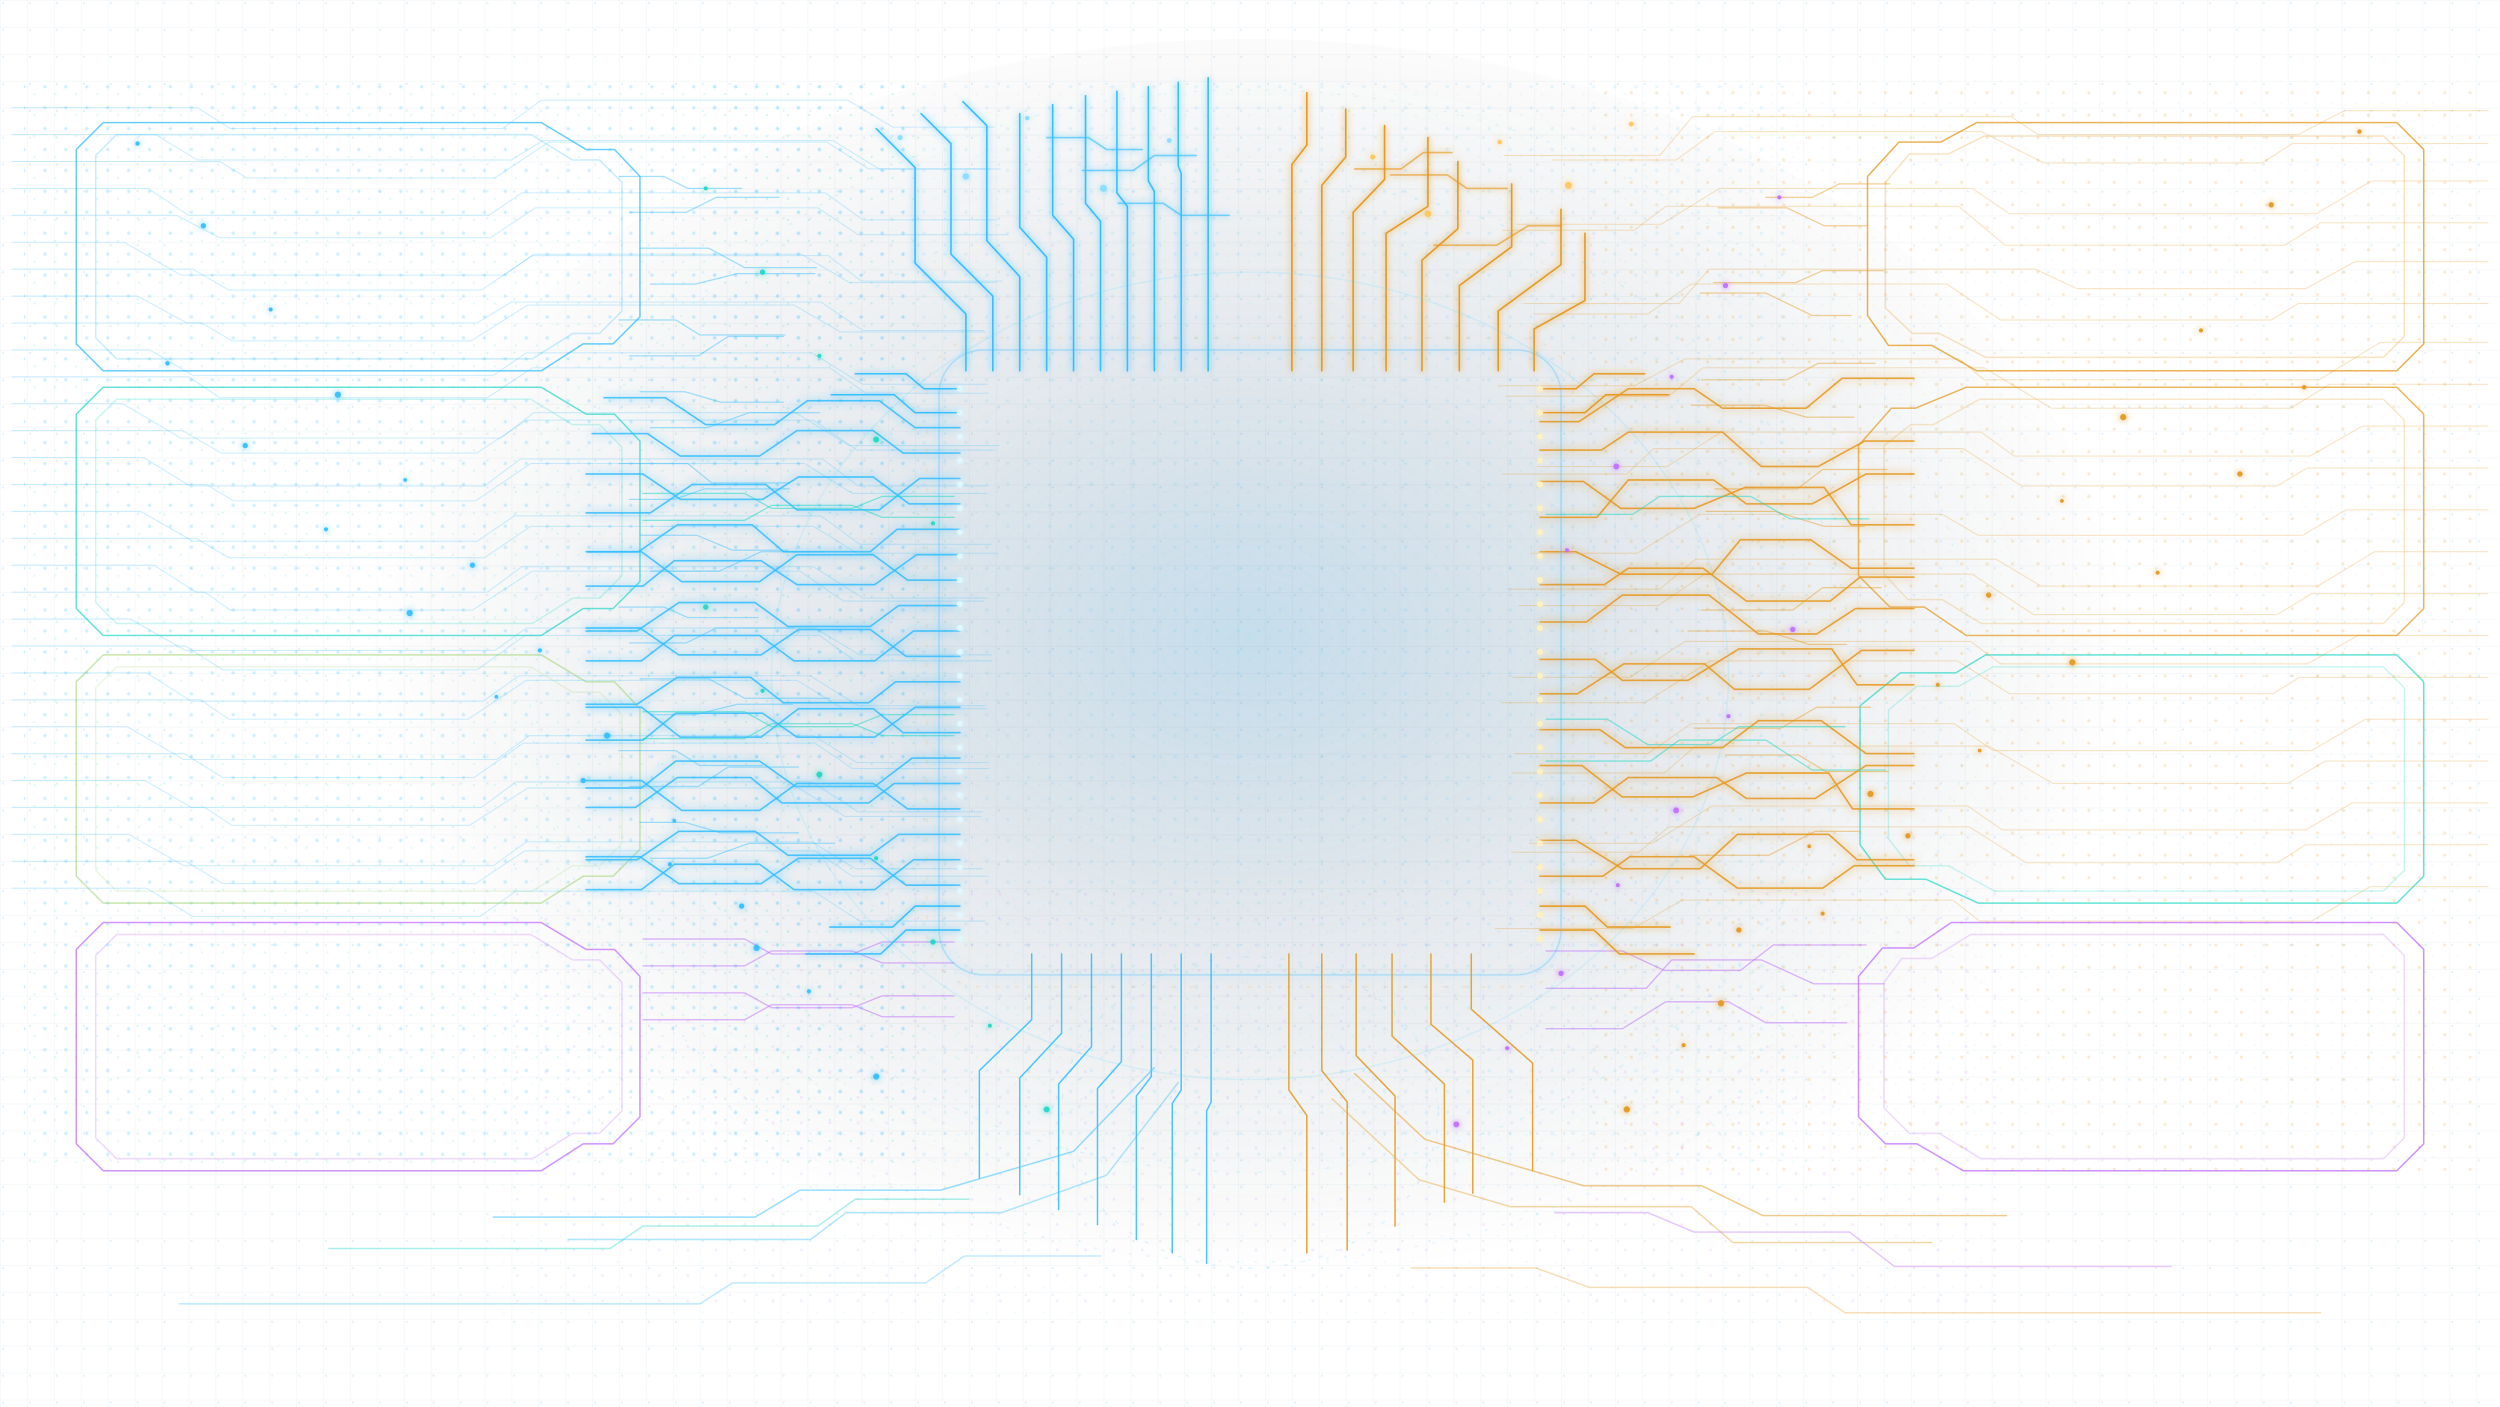
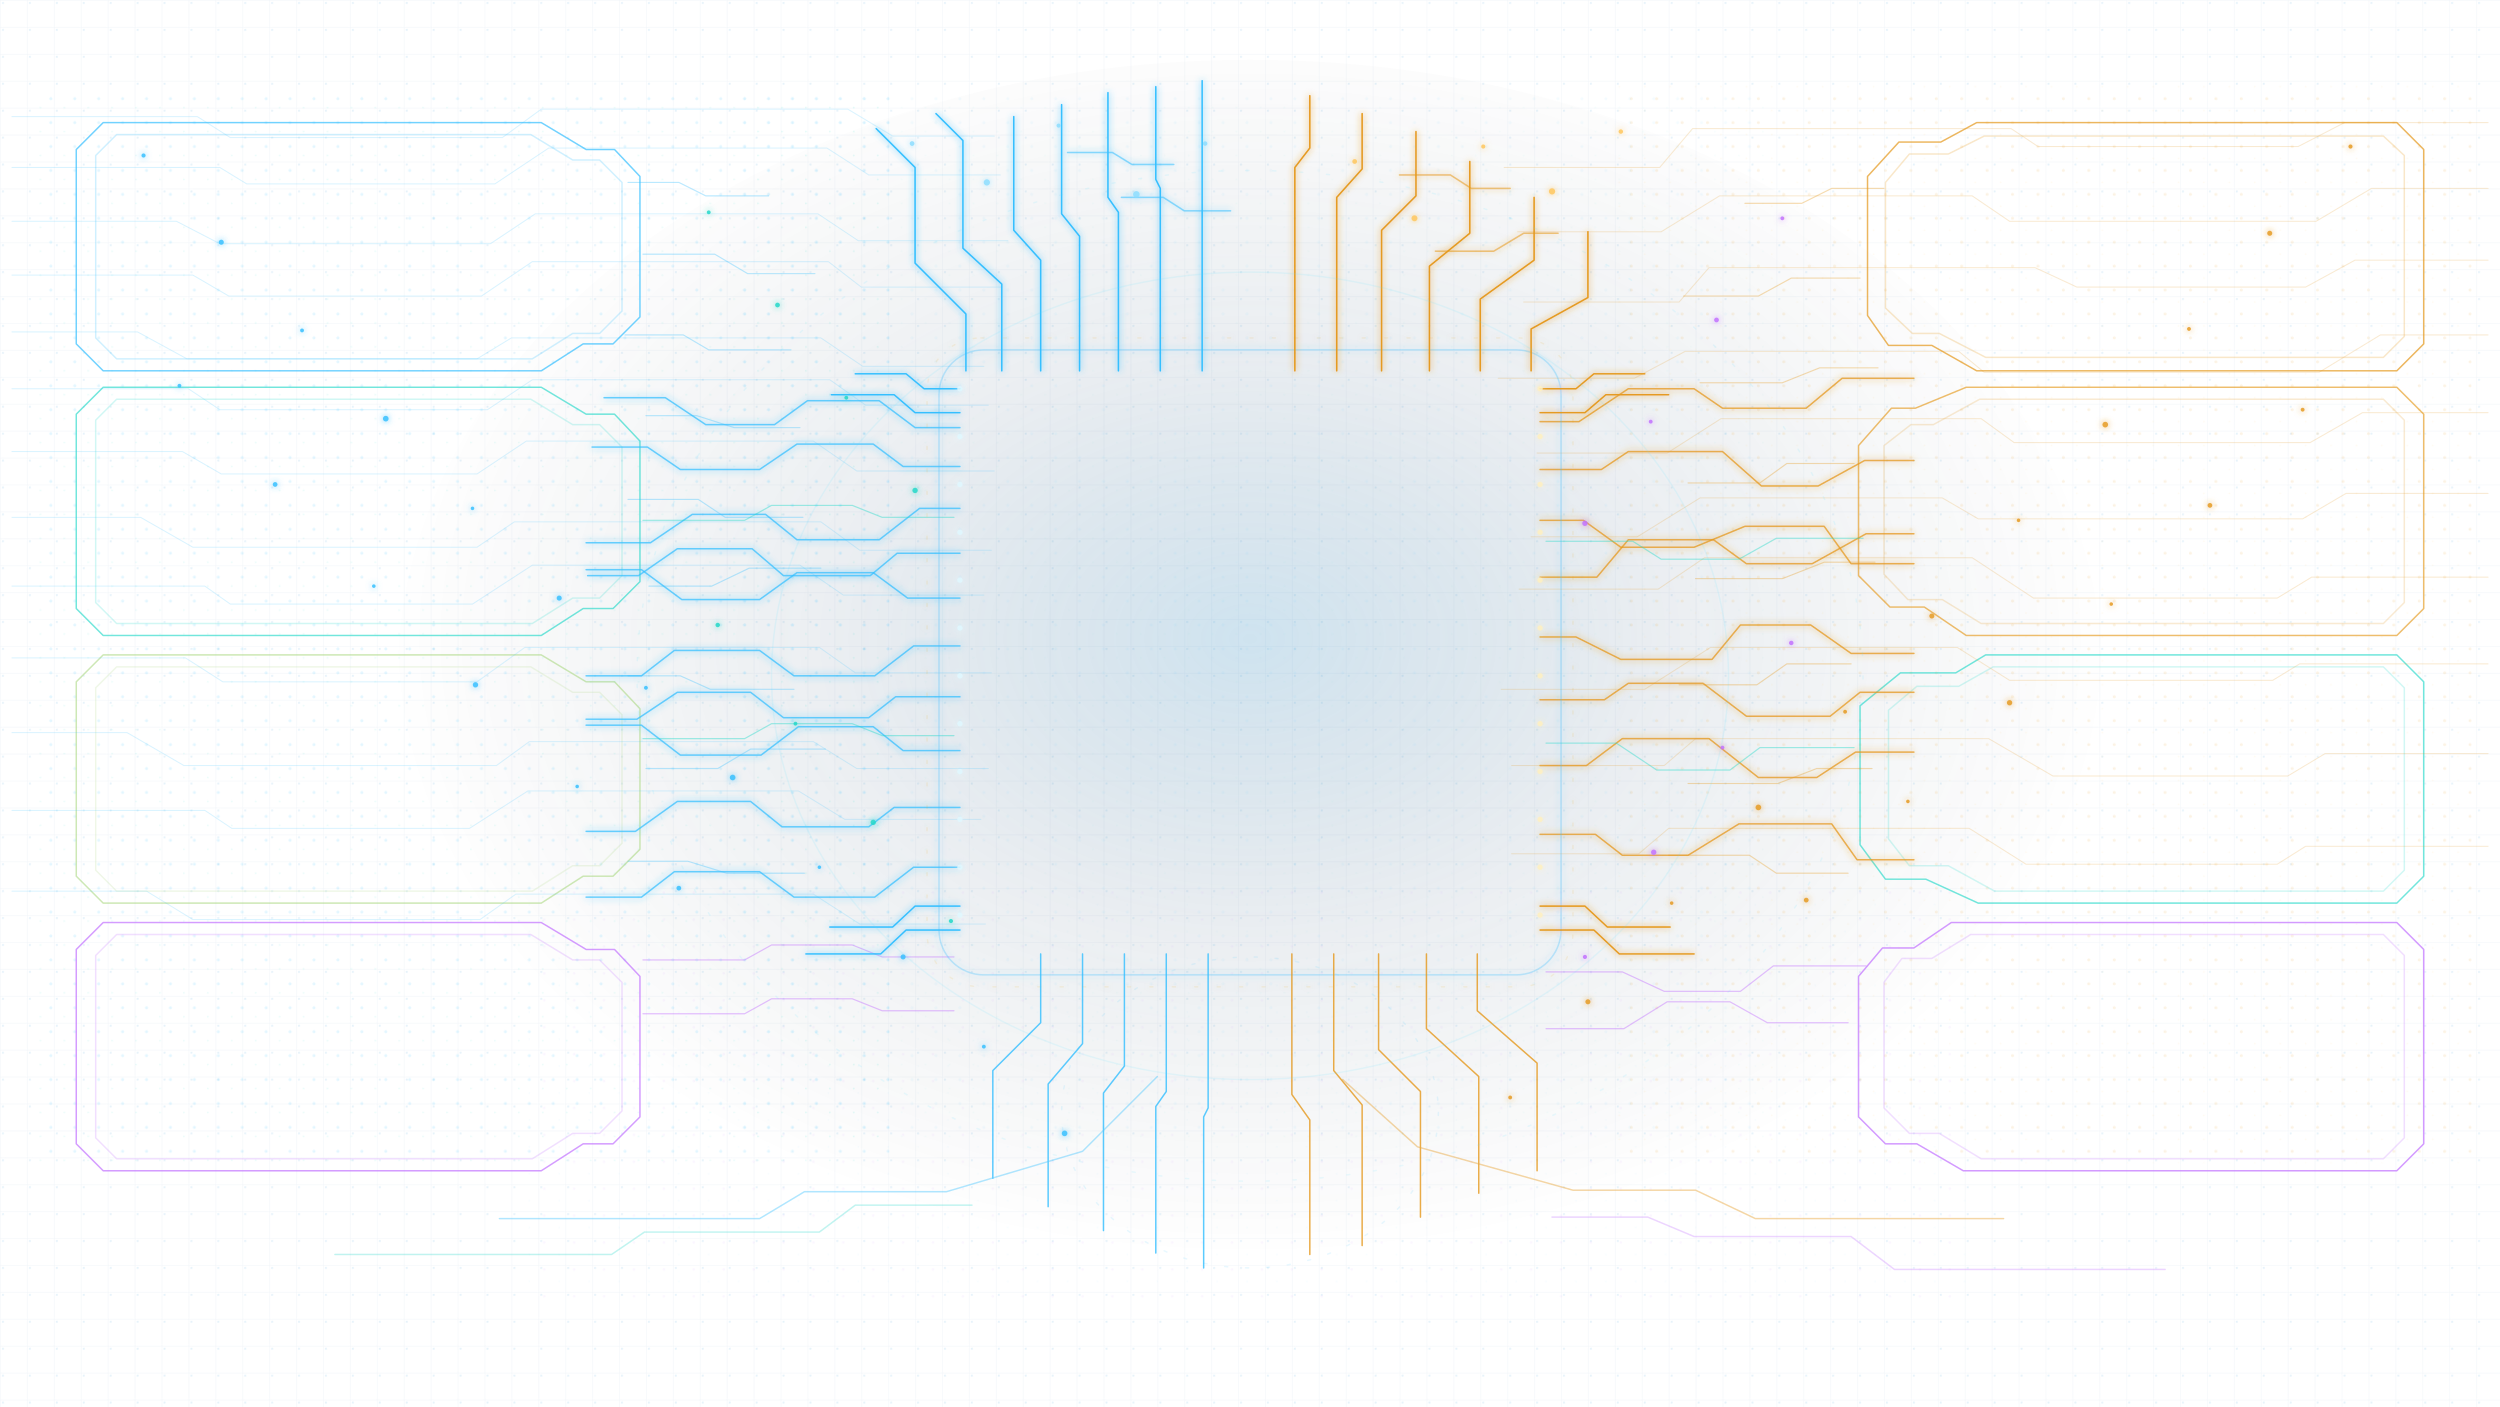
- <svg xmlns="http://www.w3.org/2000/svg" viewBox="0 0 1672 941" role="img" aria-label="Maestro authored PCB reference fabric v6">
+ <svg xmlns="http://www.w3.org/2000/svg" viewBox="0 0 1672 941" role="img" aria-label="Maestro authored PCB reference fabric v7 balanced">
  <defs>
    <pattern id="grid" width="18" height="18" patternUnits="userSpaceOnUse">
-       <path d="M18 0H0V18" fill="none" stroke="#2a638d" stroke-opacity=".12" stroke-width=".45" />
-       <circle cx="2" cy="2" r=".8" fill="#4aa5d7" fill-opacity=".16" />
+       <path d="M18 0H0V18" fill="none" stroke="#2a638d" stroke-opacity=".10" stroke-width=".45" />
+       <circle cx="2" cy="2" r=".75" fill="#4aa5d7" fill-opacity=".13" />
    </pattern>
-     <pattern id="dotsC" width="14" height="14" patternUnits="userSpaceOnUse">
-       <circle cx="2" cy="2" r="1.15" fill="#36bfff" fill-opacity=".62" />
-       <circle cx="9" cy="7" r=".72" fill="#23d8c8" fill-opacity=".40" />
+     <pattern id="dotsC" width="16" height="16" patternUnits="userSpaceOnUse">
+       <circle cx="2" cy="2" r="1.05" fill="#36bfff" fill-opacity=".46" />
+       <circle cx="11" cy="8" r=".65" fill="#23d8c8" fill-opacity=".30" />
    </pattern>
-     <pattern id="dotsA" width="17" height="15" patternUnits="userSpaceOnUse">
-       <circle cx="3" cy="2" r="1.05" fill="#e59a20" fill-opacity=".58" />
-       <circle cx="12" cy="9" r=".72" fill="#ffc65c" fill-opacity=".38" />
+     <pattern id="dotsA" width="17" height="16" patternUnits="userSpaceOnUse">
+       <circle cx="3" cy="2" r="1.02" fill="#e59a20" fill-opacity=".44" />
+       <circle cx="12" cy="10" r=".64" fill="#ffc65c" fill-opacity=".28" />
    </pattern>
-     <pattern id="dotsV" width="19" height="17" patternUnits="userSpaceOnUse">
-       <circle cx="4" cy="3" r="1" fill="#c16fff" fill-opacity=".50" />
-       <circle cx="14" cy="11" r=".68" fill="#36bfff" fill-opacity=".34" />
+     <pattern id="dotsV" width="20" height="18" patternUnits="userSpaceOnUse">
+       <circle cx="4" cy="3" r=".9" fill="#c16fff" fill-opacity=".36" />
+       <circle cx="14" cy="11" r=".6" fill="#36bfff" fill-opacity=".24" />
    </pattern>
    <filter id="glow">
-       <feGaussianBlur stdDeviation="2.2" result="b" />
+       <feGaussianBlur stdDeviation="2.1" result="b" />
      <feMerge>
        <feMergeNode in="b" />
        <feMergeNode in="SourceGraphic" />
      </feMerge>
    </filter>
    <filter id="glowC">
-       <feGaussianBlur stdDeviation="2.8" result="b" />
+       <feGaussianBlur stdDeviation="2.6" result="b" />
      <feMerge>
        <feMergeNode in="b" />
        <feMergeNode in="SourceGraphic" />
      </feMerge>
    </filter>
    <filter id="glowA">
-       <feGaussianBlur stdDeviation="2.8" result="b" />
+       <feGaussianBlur stdDeviation="2.6" result="b" />
      <feMerge>
        <feMergeNode in="b" />
        <feMergeNode in="SourceGraphic" />
      </feMerge>
    </filter>
    <radialGradient id="halo" cx="50%" cy="47%" r="50%">
-       <stop offset="0" stop-color="#0d74b2" stop-opacity=".24" />
-       <stop offset=".5" stop-color="#07335d" stop-opacity=".10" />
+       <stop offset="0" stop-color="#0d74b2" stop-opacity=".20" />
+       <stop offset=".5" stop-color="#07335d" stop-opacity=".08" />
      <stop offset="1" stop-color="#020712" stop-opacity="0" />
    </radialGradient>
  </defs>
-   <rect width="1672" height="941" fill="url(#grid)" opacity=".97" />
-   <ellipse cx="836" cy="452" rx="588" ry="426" fill="url(#halo)" />
-   <rect x="16" y="54" width="600" height="730" fill="url(#dotsC)" opacity=".39" />
-   <rect x="1058" y="48" width="598" height="740" fill="url(#dotsA)" opacity=".36" />
-   <rect x="472" y="54" width="728" height="730" fill="url(#dotsC)" opacity=".20" />
-   <rect x="330" y="582" width="1012" height="300" fill="url(#dotsV)" opacity=".27" />
+   <rect width="1672" height="941" fill="url(#grid)" opacity=".94" />
+   <ellipse cx="836" cy="452" rx="570" ry="412" fill="url(#halo)" />
+   <rect x="20" y="58" width="575" height="720" fill="url(#dotsC)" opacity=".28" />
+   <rect x="1078" y="54" width="575" height="724" fill="url(#dotsA)" opacity=".26" />
+   <rect x="492" y="58" width="690" height="704" fill="url(#dotsC)" opacity=".11" />
+   <rect x="350" y="590" width="972" height="278" fill="url(#dotsV)" opacity=".16" />
  <g fill="none" stroke-linecap="round" stroke-linejoin="round">
    <g stroke-width="1">
-       <path d="M69 82H362l30 18h19l17 18v94l-18 18h-20l-28 18H69l-18-18V100z" stroke="#36bfff" stroke-opacity=".76" />
-       <path d="M78 90H355l28 17h18l15 15v86l-15 15h-18l-27 17H78l-14-14V104z" stroke="#36bfff" stroke-opacity=".28" />
-       <path d="M69 259H362l30 18h19l17 18v94l-18 18h-20l-28 18H69l-18-18V277z" stroke="#23d8c8" stroke-opacity=".70" />
-       <path d="M78 267H355l28 17h18l15 15v86l-15 15h-18l-27 17H78l-14-14V281z" stroke="#23d8c8" stroke-opacity=".24" />
-       <path d="M69 438H362l30 18h19l17 18v94l-18 18h-20l-28 18H69l-18-18V456z" stroke="#a7d67b" stroke-opacity=".62" />
-       <path d="M78 446H355l28 17h18l15 15v86l-15 15h-18l-27 17H78l-14-14V460z" stroke="#a7d67b" stroke-opacity=".22" />
-       <path d="M69 617H362l30 18h19l17 18v94l-18 18h-20l-28 18H69l-18-18V635z" stroke="#c16fff" stroke-opacity=".74" />
-       <path d="M78 625H355l28 17h18l15 15v86l-15 15h-18l-27 17H78l-14-14V639z" stroke="#c16fff" stroke-opacity=".26" />
-       <path d="M1603 82H1322l-24 13h-28l-21 23v93l14 20h29l30 17h281l18-18V100z" stroke="#e59a20" stroke-opacity=".78" />
-       <path d="M1594 91h-267l-24 12h-26l-16 19v84l18 17h18l31 16h266l14-14V104z" stroke="#e59a20" stroke-opacity=".28" />
-       <path d="M1603 259H1315l-34 14h-16l-22 25v87l21 21h23l28 19h288l18-18V277z" stroke="#e59a20" stroke-opacity=".72" />
-       <path d="M1594 267h-270l-31 17h-15l-18 14v86l16 17h23l26 16h269l14-14V281z" stroke="#e59a20" stroke-opacity=".24" />
-       <path d="M1603 438H1328l-20 12h-37l-27 22v93l17 23h27l35 16h280l18-18V456z" stroke="#23d8c8" stroke-opacity=".70" />
-       <path d="M1594 446h-261l-23 13h-28l-19 16v86l14 18h26l31 17h260l14-14V460z" stroke="#23d8c8" stroke-opacity=".24" />
-       <path d="M1603 617H1305l-25 17h-21l-16 19v94l18 18h21l31 18h290l18-18V635z" stroke="#c16fff" stroke-opacity=".76" />
-       <path d="M1594 625h-276l-26 16h-20l-12 16v84l17 17h20l28 17h269l14-14V639z" stroke="#c16fff" stroke-opacity=".26" />
-     </g>
-     <g stroke="#36bfff" stroke-opacity=".26" stroke-width=".7">
-       <path d="M8 72h124l22 14h182l26-19h205l30 18h68" />
-       <path d="M8 90h96l28 17h210l21-13h194l31 19h74" />
-       <path d="M8 108h139l18 11h166l36-24h186l28 18h88" />
-       <path d="M8 126h91l27 18h201l22-15h203l25 18h89" />
-       <path d="M8 144h110l29 15h181l30-20h189l27 18h100" />
-       <path d="M8 162h75l38 22h216l20-14h179l32 19h98" />
-       <path d="M8 180h121l24 14h169l34-23h198l22 17h94" />
-       <path d="M8 198h84l33 18h194l23-14h207l28 19h81" />
-       <path d="M8 216h127l20 12h160l38-24h178l31 18h97" />
-       <path d="M8 234h92l29 17h201l22-15h191l34 21h83" />
-       <path d="M8 252h118l21 14h179l30-20h199l24 17h82" />
-       <path d="M8 270h74l39 23h214l22-17h175l36 22h100" />
-       <path d="M8 288h114l26 15h171l33-22h192l29 20h92" />
-       <path d="M8 306h88l31 19h197l24-18h202l24 18h86" />
-       <path d="M8 324h130l18 11h162l37-25h183l32 20h90" />
-       <path d="M8 342h86l35 20h190l25-17h205l26 19h88" />
-       <path d="M8 360h123l22 13h171l31-21h189l29 18h94" />
-       <path d="M8 378h95l28 18h195l23-17h195l33 21h83" />
-       <path d="M8 396h129l17 12h162l40-26h179l29 20h94" />
-       <path d="M8 414h79l37 21h207l21-15h193l30 18h88" />
-       <path d="M8 432h116l25 16h170l32-23h197l24 17h91" />
-       <path d="M8 450h90l30 19h195l24-17h195l32 20h85" />
-       <path d="M8 468h126l19 13h160l39-26h181l31 19h96" />
-       <path d="M8 486h77l38 22h209l22-16h190l29 18h88" />
-       <path d="M8 504h115l26 16h168l33-23h195l25 17h91" />
-       <path d="M8 522h89l31 18h194l23-17h198l31 20h83" />
-       <path d="M8 540h129l18 12h159l39-25h181l31 19h91" />
-       <path d="M8 558h78l37 21h207l22-16h191l29 18h85" />
-       <path d="M8 576h116l25 15h169l33-22h194l25 17h91" />
-       <path d="M8 594h90l31 19h192l24-17h199l31 20h84" />
-     </g>
-     <g stroke="#e59a20" stroke-opacity=".27" stroke-width=".72">
-       <path d="M1664 74h-96l-31 16h-174l-18-12h-213l-22 26h-104" />
-       <path d="M1664 96h-131l-20 13h-146l-42-21h-178l-26 19h-83" />
-       <path d="M1664 121h-78l-37 22h-205l-25-17h-169l-39 24h-96" />
-       <path d="M1664 149h-112l-24 15h-187l-31-26h-196l-21 16h-88" />
-       <path d="M1664 175h-89l-33 18h-153l-28-13h-218l-20 23h-104" />
-       <path d="M1664 203h-127l-18 11h-181l-36-24h-171l-29 20h-76" />
-       <path d="M1664 229h-72l-41 25h-224l-17-14h-183l-34 18h-91" />
-       <path d="M1664 257h-106l-26 16h-160l-45-27h-188l-23 19h-109" />
-       <path d="M1664 285h-84l-35 20h-198l-22-16h-174l-36 23h-87" />
-       <path d="M1664 313h-121l-20 12h-171l-39-25h-207l-18 17h-83" />
-       <path d="M1664 341h-95l-29 17h-217l-24-14h-162l-42 26h-71" />
-       <path d="M1664 369h-76l-38 23h-185l-30-18h-201l-24 20h-101" />
-       <path d="M1664 397h-118l-23 14h-163l-41-27h-179l-31 21h-93" />
-       <path d="M1664 425h-87l-34 19h-205l-20-15h-191l-37 24h-78" />
-       <path d="M1664 453h-126l-18 11h-176l-35-22h-165l-44 28h-96" />
-       <path d="M1664 481h-82l-36 21h-213l-26-18h-176l-29 20h-89" />
-       <path d="M1664 509h-109l-25 15h-157l-43-25h-196l-21 18h-102" />
-       <path d="M1664 537h-91l-31 18h-203l-23-16h-171l-40 25h-82" />
-       <path d="M1664 565h-122l-19 12h-168l-38-24h-201l-20 17h-85" />
-       <path d="M1664 593h-79l-39 23h-222l-18-14h-181l-33 19h-92" />
-     </g>
-     <g stroke="#36bfff" stroke-opacity=".86" stroke-width="1.08" filter="url(#glowC)">
+       <path d="M69 82H362l30 18h19l17 18v94l-18 18h-20l-28 18H69l-18-18V100z" stroke="#36bfff" stroke-opacity=".70" />
+       <path d="M78 90H355l28 17h18l15 15v86l-15 15h-18l-27 17H78l-14-14V104z" stroke="#36bfff" stroke-opacity=".24" />
+       <path d="M69 259H362l30 18h19l17 18v94l-18 18h-20l-28 18H69l-18-18V277z" stroke="#23d8c8" stroke-opacity=".64" />
+       <path d="M78 267H355l28 17h18l15 15v86l-15 15h-18l-27 17H78l-14-14V281z" stroke="#23d8c8" stroke-opacity=".21" />
+       <path d="M69 438H362l30 18h19l17 18v94l-18 18h-20l-28 18H69l-18-18V456z" stroke="#a7d67b" stroke-opacity=".56" />
+       <path d="M78 446H355l28 17h18l15 15v86l-15 15h-18l-27 17H78l-14-14V460z" stroke="#a7d67b" stroke-opacity=".18" />
+       <path d="M69 617H362l30 18h19l17 18v94l-18 18h-20l-28 18H69l-18-18V635z" stroke="#c16fff" stroke-opacity=".68" />
+       <path d="M78 625H355l28 17h18l15 15v86l-15 15h-18l-27 17H78l-14-14V639z" stroke="#c16fff" stroke-opacity=".22" />
+       <path d="M1603 82H1322l-24 13h-28l-21 23v93l14 20h29l30 17h281l18-18V100z" stroke="#e59a20" stroke-opacity=".72" />
+       <path d="M1594 91h-267l-24 12h-26l-16 19v84l18 17h18l31 16h266l14-14V104z" stroke="#e59a20" stroke-opacity=".24" />
+       <path d="M1603 259H1315l-34 14h-16l-22 25v87l21 21h23l28 19h288l18-18V277z" stroke="#e59a20" stroke-opacity=".66" />
+       <path d="M1594 267h-270l-31 17h-15l-18 14v86l16 17h23l26 16h269l14-14V281z" stroke="#e59a20" stroke-opacity=".20" />
+       <path d="M1603 438H1328l-20 12h-37l-27 22v93l17 23h27l35 16h280l18-18V456z" stroke="#23d8c8" stroke-opacity=".64" />
+       <path d="M1594 446h-261l-23 13h-28l-19 16v86l14 18h26l31 17h260l14-14V460z" stroke="#23d8c8" stroke-opacity=".21" />
+       <path d="M1603 617H1305l-25 17h-21l-16 19v94l18 18h21l31 18h290l18-18V635z" stroke="#c16fff" stroke-opacity=".70" />
+       <path d="M1594 625h-276l-26 16h-20l-12 16v84l17 17h20l28 17h269l14-14V639z" stroke="#c16fff" stroke-opacity=".23" />
+     </g>
+     <g stroke="#36bfff" stroke-opacity=".19" stroke-width=".68">
+       <path d="M8 78h124l22 14h182l26-19h205l30 18h68" />
+       <path d="M8 112h139l18 11h166l36-24h186l28 18h88" />
+       <path d="M8 148h110l29 15h181l30-20h189l27 18h100" />
+       <path d="M8 184h121l24 14h169l34-23h198l22 17h94" />
+       <path d="M8 222h84l33 18h194l23-14h207l28 19h81" />
+       <path d="M8 260h118l21 14h179l30-20h199l24 17h82" />
+       <path d="M8 302h114l26 15h171l33-22h192l29 20h92" />
+       <path d="M8 346h86l35 20h190l25-17h205l26 19h88" />
+       <path d="M8 392h129l17 12h162l40-26h179l29 20h94" />
+       <path d="M8 440h116l25 16h170l32-23h197l24 17h91" />
+       <path d="M8 490h77l38 22h209l22-16h190l29 18h88" />
+       <path d="M8 542h129l18 12h159l39-25h181l31 19h91" />
+       <path d="M8 596h90l31 19h192l24-17h199l31 20h84" />
+     </g>
+     <g stroke="#e59a20" stroke-opacity=".20" stroke-width=".70">
+       <path d="M1664 82h-96l-31 16h-174l-18-12h-213l-22 26h-104" />
+       <path d="M1664 126h-78l-37 22h-205l-25-17h-169l-39 24h-96" />
+       <path d="M1664 174h-89l-33 18h-153l-28-13h-218l-20 23h-104" />
+       <path d="M1664 224h-72l-41 25h-224l-17-14h-183l-34 18h-91" />
+       <path d="M1664 276h-84l-35 20h-198l-22-16h-174l-36 23h-87" />
+       <path d="M1664 330h-95l-29 17h-217l-24-14h-162l-42 26h-71" />
+       <path d="M1664 386h-118l-23 14h-163l-41-27h-179l-31 21h-93" />
+       <path d="M1664 444h-126l-18 11h-176l-35-22h-165l-44 28h-96" />
+       <path d="M1664 504h-109l-25 15h-157l-43-25h-196l-21 18h-102" />
+       <path d="M1664 566h-122l-19 12h-168l-38-24h-201l-20 17h-85" />
+     </g>
+     <g stroke="#36bfff" stroke-opacity=".72" stroke-width="1.02" filter="url(#glowC)">
      <path d="M642 286H612l-24-18h-48l-22 16h-46l-27-18h-41" />
-       <path d="M642 303H604l-20-15h-51l-25 17h-53l-22-15h-37" />
-       <path d="M642 320H615l-27 21h-55l-21-17h-49l-28 19h-43" />
-       <path d="M642 337H608l-24-18h-50l-24 15h-55l-25-17h-38" />
-       <path d="M642 354H600l-18 15h-58l-21-18h-50l-26 18h-34" />
-       <path d="M642 371H613l-28 20h-52l-24-16h-58l-21 17h-38" />
-       <path d="M642 388H607l-23-17h-51l-25 18h-52l-27-20h-37" />
-       <path d="M642 405H601l-19 14h-55l-22-16h-51l-28 19h-34" />
-       <path d="M642 422H611l-26 20h-54l-23-17h-57l-22 17h-37" />
-       <path d="M642 439H606l-24-18h-48l-25 17h-55l-26-18h-36" />
-       <path d="M642 456H599l-18 14h-57l-22-17h-49l-27 18h-34" />
-       <path d="M642 473H612l-27 20h-52l-23-16h-58l-22 18h-38" />
-       <path d="M642 490H604l-20-16h-50l-25 19h-54l-26-20h-37" />
-       <path d="M642 507H610l-25 19h-53l-24-17h-56l-23 18h-37" />
-       <path d="M642 524H598l-17 13h-58l-21-17h-49l-28 20h-33" />
-       <path d="M642 541H607l-23-17h-51l-25 18h-52l-27-20h-37" />
-       <path d="M642 558H601l-19 14h-55l-22-16h-51l-28 19h-34" />
-       <path d="M642 575H611l-26 20h-54l-23-17h-57l-22 17h-37" />
-       <path d="M642 592H606l-24-18h-48l-25 17h-55l-26-18h-36" />
-     </g>
-     <g stroke="#e59a20" stroke-opacity=".88" stroke-width="1.08" filter="url(#glowA)">
+       <path d="M642 312H604l-20-15h-51l-25 17h-53l-22-15h-37" />
+       <path d="M642 340H615l-27 21h-55l-21-17h-49l-28 19h-43" />
+       <path d="M642 370H600l-18 15h-58l-21-18h-50l-26 18h-34" />
+       <path d="M642 400H607l-23-17h-51l-25 18h-52l-27-20h-37" />
+       <path d="M642 432H611l-26 20h-54l-23-17h-57l-22 17h-37" />
+       <path d="M642 466H599l-18 14h-57l-22-17h-49l-27 18h-34" />
+       <path d="M642 502H604l-20-16h-50l-25 19h-54l-26-20h-37" />
+       <path d="M642 540H598l-17 13h-58l-21-17h-49l-28 20h-33" />
+       <path d="M642 580H611l-26 20h-54l-23-17h-57l-22 17h-37" />
+     </g>
+     <g stroke="#e59a20" stroke-opacity=".76" stroke-width="1.02" filter="url(#glowA)">
      <path d="M1030 282h26l33-22h44l19 13h56l24-20h48" />
-       <path d="M1030 301h41l18-12h63l26 23h38l31-17h33" />
-       <path d="M1030 322h29l25 18h49l34-14h53l18 25h42" />
-       <path d="M1030 346h38l21-25h57l22 16h44l36-20h32" />
-       <path d="M1030 369h24l30 15h61l19-23h47l27 19h42" />
-       <path d="M1030 391h43l16-11h50l29 22h56l20-16h36" />
-       <path d="M1030 416h31l24-18h58l33 26h39l26-17h39" />
-       <path d="M1030 441h37l18 14h44l34-21h62l17 24h38" />
-       <path d="M1030 464h25l31-20h54l20 17h50l35-26h35" />
-       <path d="M1030 488h40l17 12h65l24-18h42l30 22h32" />
-       <path d="M1030 512h28l27 21h47l36-16h55l16 24h41" />
-       <path d="M1030 537h36l23-17h59l20 14h46l34-22h32" />
-       <path d="M1030 562h24l31 19h52l25-23h61l19 17h38" />
-       <path d="M1030 586h42l18-13h43l29 21h57l21-15h40" />
-     </g>
-     <g stroke="#36bfff" stroke-opacity=".48" stroke-width=".82">
-       <path d="M414 118h30l16 8h36" />
-       <path d="M421 142h38l20-10h42" />
-       <path d="M428 166h46l24 13h48" />
-       <path d="M435 190h30l28-7h52" />
-       <path d="M414 214h38l16 10h57" />
-       <path d="M421 238h46l20-13h37" />
-       <path d="M428 262h30l24 7h42" />
-       <path d="M435 286h38l28-10h47" />
-       <path d="M414 310h46l16 13h52" />
-       <path d="M421 334h30l20-7h57" />
-       <path d="M428 358h38l24 10h37" />
-       <path d="M435 382h46l28-13h42" />
-       <path d="M414 406h30l16 7h47" />
-       <path d="M421 430h38l20-10h52" />
-       <path d="M428 454h46l24 13h57" />
-       <path d="M435 478h30l28-7h37" />
-       <path d="M414 502h38l16 10h42" />
-       <path d="M421 526h46l20-13h47" />
-       <path d="M428 550h30l24 7h52" />
-       <path d="M435 574h38l28-10h57" />
-     </g>
-     <g stroke="#e59a20" stroke-opacity=".48" stroke-width=".82">
-       <path d="M1264 123h-34l-18 9h-31" />
-       <path d="M1249 151h-29l-25-12h-46" />
-       <path d="M1260 181h-41l-18 8h-55" />
-       <path d="M1238 211h-26l-31-15h-44" />
-       <path d="M1254 243h-38l-21 11h-57" />
-       <path d="M1240 279h-32l-28-8h-49" />
-       <path d="M1262 314h-43l-17 13h-55" />
-       <path d="M1247 352h-27l-33-10h-46" />
-       <path d="M1258 393h-39l-20 15h-61" />
-       <path d="M1235 431h-25l-29-9h-52" />
-       <path d="M1251 473h-36l-24 14h-58" />
-       <path d="M1263 516h-42l-18-11h-49" />
-       <path d="M1244 556h-30l-31 16h-53" />
-     </g>
-     <g stroke="#23d8c8" stroke-opacity=".54" stroke-width=".86">
-       <path d="M430 330h68l18 10h54l20-8h48" />
-       <path d="M1250 347h-53l-26-15h-61l-18 12h-58" />
+       <path d="M1030 314h41l18-12h63l26 23h38l31-17h33" />
+       <path d="M1030 348h29l25 18h49l34-14h53l18 25h42" />
+       <path d="M1030 386h38l21-25h57l22 16h44l36-20h32" />
+       <path d="M1030 426h24l30 15h61l19-23h47l27 19h42" />
+       <path d="M1030 468h43l16-11h50l29 22h56l20-16h36" />
+       <path d="M1030 512h31l24-18h58l33 26h39l26-17h39" />
+       <path d="M1030 558h37l18 14h44l34-21h62l17 24h38" />
+     </g>
+     <g stroke="#36bfff" stroke-opacity=".34" stroke-width=".78">
+       <path d="M420 122h34l18 9h42" />
+       <path d="M430 170h48l22 13h45" />
+       <path d="M418 224h39l17 10h55" />
+       <path d="M432 278h34l25 8h44" />
+       <path d="M420 334h47l18 12h52" />
+       <path d="M434 392h42l25-12h48" />
+       <path d="M420 452h35l20 9h56" />
+       <path d="M432 514h48l22-13h50" />
+       <path d="M420 576h40l26 8h52" />
+     </g>
+     <g stroke="#e59a20" stroke-opacity=".35" stroke-width=".78">
+       <path d="M1260 126h-35l-20 10h-38" />
+       <path d="M1244 186h-46l-22 12h-50" />
+       <path d="M1256 246h-39l-25 10h-55" />
+       <path d="M1240 310h-45l-18 13h-48" />
+       <path d="M1254 376h-34l-28 11h-58" />
+       <path d="M1238 444h-43l-20 14h-52" />
+       <path d="M1252 514h-37l-26 10h-60" />
+       <path d="M1236 584h-48l-18-12h-54" />
+     </g>
+     <g stroke="#23d8c8" stroke-opacity=".42" stroke-width=".82">
      <path d="M430 348h68l18-10h54l20 8h48" />
-       <path d="M1234 486h-71l-19 12h-42l-27-17h-41" />
-       <path d="M430 476h68l18 10h54l20-8h48" />
-       <path d="M1261 515h-49l-31-20h-58l-19 14h-70" />
+       <path d="M1246 360h-58l-25 14h-52l-19-12h-58" />
      <path d="M430 494h68l18-10h54l20 8h48" />
-     </g>
-     <g stroke="#c16fff" stroke-opacity=".54" stroke-width=".86">
-       <path d="M430 628h68l18 10h54l20-8h48" />
-       <path d="M1248 632h-62l-22 17h-51l-28-13h-51" />
-       <path d="M430 646h68l18-10h54l20 8h48" />
-       <path d="M1260 658h-47l-35-16h-60l-17 19h-67" />
-       <path d="M430 664h68l18 10h54l20-8h48" />
-       <path d="M1235 684h-54l-25-14h-42l-29 18h-51" />
-       <path d="M430 682h68l18-10h54l20 8h48" />
+       <path d="M1240 500h-63l-20 15h-49l-27-18h-47" />
+     </g>
+     <g stroke="#c16fff" stroke-opacity=".44" stroke-width=".82">
+       <path d="M430 642h68l18-10h54l20 8h48" />
+       <path d="M1248 646h-62l-22 17h-51l-28-13h-51" />
+       <path d="M430 678h68l18-10h54l20 8h48" />
+       <path d="M1236 684h-54l-25-14h-42l-29 18h-52" />
    </g>
    <g filter="url(#glow)" stroke-width="1">
-       <rect x="628" y="234" width="416" height="418" rx="30" stroke="#36bfff" stroke-opacity=".32" />
-       <rect x="620" y="226" width="432" height="434" rx="36" stroke="#e59a20" stroke-opacity=".13" stroke-dasharray="2 11" />
+       <rect x="628" y="234" width="416" height="418" rx="30" stroke="#36bfff" stroke-opacity=".29" />
+       <rect x="620" y="226" width="432" height="434" rx="36" stroke="#e59a20" stroke-opacity=".10" stroke-dasharray="2 13" />
      <path d="M642 260h-24l-12-10h-34" stroke="#36bfff" />
      <path d="M642 276h-30l-14-12h-42" stroke="#36bfff" />
      <path d="M642 606h-30l-15 14h-42" stroke="#36bfff" />
      <path d="M642 622h-36l-17 16h-50" stroke="#36bfff" />
      <path d="M1030 260h24l12-10h34" stroke="#e59a20" />
      <path d="M1030 276h30l14-12h42" stroke="#e59a20" />
      <path d="M1030 606h30l15 14h42" stroke="#e59a20" />
      <path d="M1030 622h36l17 16h50" stroke="#e59a20" />
    </g>
-     <g stroke-width="1.08" filter="url(#glow)">
+     <g stroke-width="1.04" filter="url(#glow)">
      <path d="M646 248V210l-34-34V112l-26-26" stroke="#36bfff" />
-       <path d="M664 248V198l-28-28V96l-20-20" stroke="#36bfff" />
-       <path d="M682 248V185l-22-24V84l-16-16" stroke="#36bfff" />
-       <path d="M700 248V172l-18-20V76" stroke="#36bfff" />
-       <path d="M718 248V160l-14-16V70" stroke="#36bfff" />
-       <path d="M736 248V148l-10-12V64" stroke="#36bfff" />
-       <path d="M754 248V138l-7-9V61" stroke="#36bfff" />
-       <path d="M772 248V128l-4-7V58" stroke="#36bfff" />
-       <path d="M790 248V116l-2-5V55" stroke="#36bfff" />
-       <path d="M808 248V106V52" stroke="#36bfff" />
-       <path d="M864 248V110l10-13V62" stroke="#e59a20" />
-       <path d="M884 248V124l16-19V73" stroke="#e59a20" />
-       <path d="M905 248V142l21-22V84" stroke="#e59a20" />
-       <path d="M927 248V156l28-18V92" stroke="#e59a20" />
-       <path d="M951 248V174l24-21V108" stroke="#e59a20" />
-       <path d="M976 248V191l35-26v-42" stroke="#e59a20" />
-       <path d="M1002 248V208l42-31v-37" stroke="#e59a20" />
-       <path d="M1026 248V220l34-19v-45" stroke="#e59a20" />
-       <path d="M700 92h28l12 8h24" stroke="#36bfff" stroke-opacity=".64" />
-       <path d="M724 114h34l14-10h28" stroke="#36bfff" stroke-opacity=".64" />
-       <path d="M748 136h30l12 8h32" stroke="#36bfff" stroke-opacity=".64" />
-       <path d="M971 102h-19l-15 11h-31" stroke="#e59a20" stroke-opacity=".64" />
-       <path d="M1008 126h-27l-13-9h-38" stroke="#e59a20" stroke-opacity=".64" />
-       <path d="M1044 151h-22l-21 13h-42" stroke="#e59a20" stroke-opacity=".64" />
-     </g>
-     <g stroke-width="1" opacity=".90">
-       <path d="M690 638v44l-35 34v72" stroke="#36bfff" />
-       <path d="M710 638v53l-28 30v78" stroke="#36bfff" />
-       <path d="M730 638v62l-22 25v84" stroke="#36bfff" />
-       <path d="M750 638v72l-16 18v91" stroke="#36bfff" />
-       <path d="M770 638v82l-10 13v96" stroke="#36bfff" />
-       <path d="M790 638v91l-6 9v100" stroke="#36bfff" />
-       <path d="M810 638v99l-3 6v102" stroke="#36bfff" />
-       <path d="M862 638v91l12 17v92" stroke="#e59a20" />
-       <path d="M884 638v78l17 21v99" stroke="#e59a20" />
-       <path d="M907 638v68l26 27v87" stroke="#e59a20" />
-       <path d="M931 638v55l35 32v79" stroke="#e59a20" />
-       <path d="M957 638v47l28 24v89" stroke="#e59a20" />
-       <path d="M984 638v37l41 36v72" stroke="#e59a20" />
-       <path d="M772 714l-54 56-89 26h-94l-30 18H330" stroke="#36bfff" stroke-opacity=".58" />
-       <path d="M788 724l-48 62-70 25H566l-24 18H380" stroke="#36bfff" stroke-opacity=".44" />
-       <path d="M906 718l47 44 106 31h79l41 20h163" stroke="#e59a20" stroke-opacity=".58" />
-       <path d="M891 735l58 54 61 18h121l28 24h133" stroke="#e59a20" stroke-opacity=".44" />
-       <path d="M648 802h-76l-25 18H430l-22 15H220" stroke="#23d8c8" stroke-opacity=".44" />
-       <path d="M1040 811h62l31 13h104l30 23h185" stroke="#c16fff" stroke-opacity=".44" />
-       <path d="M736 840h-91l-26 18H490l-22 14H120" stroke="#36bfff" stroke-opacity=".36" />
-       <path d="M944 848h83l36 13h146l25 17h318" stroke="#e59a20" stroke-opacity=".36" />
-     </g>
-     <g fill="none" stroke="#55d8ff" stroke-opacity=".17">
+       <path d="M670 248V190l-26-24V94l-18-18" stroke="#36bfff" />
+       <path d="M696 248V174l-18-20V78" stroke="#36bfff" />
+       <path d="M722 248V158l-12-15V70" stroke="#36bfff" />
+       <path d="M748 248V142l-7-10V62" stroke="#36bfff" />
+       <path d="M776 248V126l-3-6V58" stroke="#36bfff" />
+       <path d="M804 248V108V54" stroke="#36bfff" />
+       <path d="M866 248V112l10-13V64" stroke="#e59a20" />
+       <path d="M894 248V132l17-19V76" stroke="#e59a20" />
+       <path d="M924 248V154l23-23V88" stroke="#e59a20" />
+       <path d="M956 248V178l27-22V108" stroke="#e59a20" />
+       <path d="M990 248V200l36-26v-42" stroke="#e59a20" />
+       <path d="M1024 248V220l38-21v-44" stroke="#e59a20" />
+       <path d="M714 102h30l13 8h28" stroke="#36bfff" stroke-opacity=".55" />
+       <path d="M750 132h28l14 9h31" stroke="#36bfff" stroke-opacity=".55" />
+       <path d="M1010 126h-26l-14-9h-34" stroke="#e59a20" stroke-opacity=".55" />
+       <path d="M1042 156h-23l-20 12h-39" stroke="#e59a20" stroke-opacity=".55" />
+     </g>
+     <g stroke-width="1" opacity=".82">
+       <path d="M696 638v46l-32 32v72" stroke="#36bfff" />
+       <path d="M724 638v60l-23 27v82" stroke="#36bfff" />
+       <path d="M752 638v75l-14 18v92" stroke="#36bfff" />
+       <path d="M780 638v92l-7 10v98" stroke="#36bfff" />
+       <path d="M808 638v103l-3 6v101" stroke="#36bfff" />
+       <path d="M864 638v94l12 17v90" stroke="#e59a20" />
+       <path d="M892 638v78l19 23v94" stroke="#e59a20" />
+       <path d="M922 638v64l28 28v84" stroke="#e59a20" />
+       <path d="M954 638v50l35 32v78" stroke="#e59a20" />
+       <path d="M988 638v38l40 35v72" stroke="#e59a20" />
+       <path d="M774 720l-50 50-91 27h-95l-30 18H334" stroke="#36bfff" stroke-opacity=".48" />
+       <path d="M898 722l50 45 104 29h82l40 19h166" stroke="#e59a20" stroke-opacity=".49" />
+       <path d="M650 806h-78l-24 18H431l-22 15H224" stroke="#23d8c8" stroke-opacity=".35" />
+       <path d="M1038 814h64l31 13h105l29 22h181" stroke="#c16fff" stroke-opacity=".36" />
+     </g>
+     <g fill="none" stroke="#55d8ff" stroke-opacity=".12">
      <ellipse cx="836" cy="452" rx="320" ry="270" />
-       <ellipse cx="836" cy="452" rx="402" ry="332" stroke-dasharray="2 13" />
-       <ellipse cx="836" cy="452" rx="482" ry="392" stroke-dasharray="1 11" />
-       <ellipse cx="836" cy="744" rx="126" ry="104" stroke="#36bfff" stroke-opacity=".15" stroke-dasharray="2 10" />
+       <ellipse cx="836" cy="452" rx="410" ry="338" stroke-dasharray="2 16" />
+       <ellipse cx="836" cy="744" rx="126" ry="104" stroke="#36bfff" stroke-opacity=".11" stroke-dasharray="2 12" />
    </g>
  </g>
-   <g filter="url(#glow)" opacity=".96">
+   <g filter="url(#glow)" opacity=".86">
    <g fill="#36bfff">
-       <circle cx="92" cy="96" r="1.5" />
-       <circle cx="136" cy="151" r="1.8" />
-       <circle cx="181" cy="207" r="1.4" />
-       <circle cx="226" cy="264" r="2.1" />
-       <circle cx="271" cy="321" r="1.3" />
-       <circle cx="316" cy="378" r="1.8" />
-       <circle cx="361" cy="435" r="1.4" />
-       <circle cx="406" cy="492" r="2.1" />
-       <circle cx="451" cy="549" r="1.3" />
-       <circle cx="496" cy="606" r="1.8" />
-       <circle cx="541" cy="663" r="1.4" />
-       <circle cx="586" cy="720" r="2.1" />
-       <circle cx="112" cy="243" r="1.5" />
-       <circle cx="164" cy="298" r="1.8" />
-       <circle cx="218" cy="354" r="1.4" />
-       <circle cx="274" cy="410" r="2.1" />
-       <circle cx="332" cy="466" r="1.3" />
-       <circle cx="390" cy="522" r="1.8" />
-       <circle cx="448" cy="578" r="1.4" />
-       <circle cx="506" cy="634" r="2.1" />
+       <circle cx="96" cy="104" r="1.4" />
+       <circle cx="148" cy="162" r="1.7" />
+       <circle cx="202" cy="221" r="1.3" />
+       <circle cx="258" cy="280" r="1.9" />
+       <circle cx="316" cy="340" r="1.2" />
+       <circle cx="374" cy="400" r="1.7" />
+       <circle cx="432" cy="460" r="1.3" />
+       <circle cx="490" cy="520" r="1.9" />
+       <circle cx="548" cy="580" r="1.2" />
+       <circle cx="604" cy="640" r="1.7" />
+       <circle cx="658" cy="700" r="1.3" />
+       <circle cx="712" cy="758" r="1.9" />
+       <circle cx="120" cy="258" r="1.3" />
+       <circle cx="184" cy="324" r="1.6" />
+       <circle cx="250" cy="392" r="1.2" />
+       <circle cx="318" cy="458" r="1.8" />
+       <circle cx="386" cy="526" r="1.2" />
+       <circle cx="454" cy="594" r="1.6" />
    </g>
    <g fill="#e59a20">
-       <circle cx="1578" cy="88" r="1.5" />
-       <circle cx="1519" cy="137" r="1.8" />
-       <circle cx="1472" cy="221" r="1.4" />
-       <circle cx="1420" cy="279" r="2.1" />
-       <circle cx="1379" cy="335" r="1.3" />
-       <circle cx="1330" cy="398" r="1.8" />
-       <circle cx="1296" cy="458" r="1.4" />
-       <circle cx="1251" cy="531" r="2.1" />
-       <circle cx="1210" cy="566" r="1.3" />
-       <circle cx="1163" cy="622" r="1.8" />
-       <circle cx="1126" cy="699" r="1.4" />
-       <circle cx="1088" cy="742" r="2.1" />
-       <circle cx="1541" cy="259" r="1.5" />
-       <circle cx="1498" cy="317" r="1.8" />
-       <circle cx="1443" cy="383" r="1.4" />
-       <circle cx="1386" cy="443" r="2.1" />
-       <circle cx="1324" cy="502" r="1.3" />
-       <circle cx="1276" cy="559" r="1.8" />
-       <circle cx="1219" cy="611" r="1.4" />
-       <circle cx="1151" cy="671" r="2.1" />
+       <circle cx="1572" cy="98" r="1.4" />
+       <circle cx="1518" cy="156" r="1.7" />
+       <circle cx="1464" cy="220" r="1.3" />
+       <circle cx="1408" cy="284" r="1.9" />
+       <circle cx="1350" cy="348" r="1.2" />
+       <circle cx="1292" cy="412" r="1.7" />
+       <circle cx="1234" cy="476" r="1.3" />
+       <circle cx="1176" cy="540" r="1.9" />
+       <circle cx="1118" cy="604" r="1.2" />
+       <circle cx="1062" cy="670" r="1.7" />
+       <circle cx="1010" cy="734" r="1.3" />
+       <circle cx="1540" cy="274" r="1.3" />
+       <circle cx="1478" cy="338" r="1.6" />
+       <circle cx="1412" cy="404" r="1.2" />
+       <circle cx="1344" cy="470" r="1.8" />
+       <circle cx="1276" cy="536" r="1.2" />
+       <circle cx="1208" cy="602" r="1.6" />
    </g>
    <g fill="#23d8c8">
-       <circle cx="472" cy="126" r="1.4" />
-       <circle cx="510" cy="182" r="1.8" />
-       <circle cx="548" cy="238" r="1.4" />
-       <circle cx="586" cy="294" r="2" />
-       <circle cx="624" cy="350" r="1.4" />
-       <circle cx="472" cy="406" r="1.8" />
-       <circle cx="510" cy="462" r="1.4" />
-       <circle cx="548" cy="518" r="2" />
-       <circle cx="586" cy="574" r="1.4" />
-       <circle cx="624" cy="630" r="1.8" />
-       <circle cx="662" cy="686" r="1.4" />
-       <circle cx="700" cy="742" r="2" />
+       <circle cx="474" cy="142" r="1.3" />
+       <circle cx="520" cy="204" r="1.6" />
+       <circle cx="566" cy="266" r="1.3" />
+       <circle cx="612" cy="328" r="1.8" />
+       <circle cx="480" cy="418" r="1.5" />
+       <circle cx="532" cy="484" r="1.3" />
+       <circle cx="584" cy="550" r="1.8" />
+       <circle cx="636" cy="616" r="1.4" />
    </g>
    <g fill="#c16fff">
-       <circle cx="1190" cy="132" r="1.4" />
-       <circle cx="1154" cy="191" r="1.8" />
-       <circle cx="1118" cy="252" r="1.4" />
-       <circle cx="1081" cy="312" r="2" />
-       <circle cx="1048" cy="368" r="1.4" />
-       <circle cx="1199" cy="421" r="1.8" />
-       <circle cx="1156" cy="479" r="1.4" />
-       <circle cx="1121" cy="542" r="2" />
-       <circle cx="1082" cy="592" r="1.4" />
-       <circle cx="1044" cy="651" r="1.8" />
-       <circle cx="1008" cy="701" r="1.4" />
-       <circle cx="974" cy="752" r="2" />
+       <circle cx="1192" cy="146" r="1.3" />
+       <circle cx="1148" cy="214" r="1.6" />
+       <circle cx="1104" cy="282" r="1.3" />
+       <circle cx="1060" cy="350" r="1.8" />
+       <circle cx="1198" cy="430" r="1.5" />
+       <circle cx="1152" cy="500" r="1.3" />
+       <circle cx="1106" cy="570" r="1.8" />
+       <circle cx="1060" cy="640" r="1.4" />
    </g>
    <g fill="#8bddff">
-       <circle cx="602" cy="92" r="1.7" />
-       <circle cx="646" cy="118" r="2.2" />
-       <circle cx="687" cy="79" r="1.5" />
-       <circle cx="738" cy="126" r="2.4" />
-       <circle cx="782" cy="94" r="1.6" />
+       <circle cx="610" cy="96" r="1.6" />
+       <circle cx="660" cy="122" r="2.1" />
+       <circle cx="708" cy="84" r="1.4" />
+       <circle cx="760" cy="130" r="2.2" />
+       <circle cx="806" cy="96" r="1.5" />
    </g>
    <g fill="#ffc65c">
-       <circle cx="1091" cy="83" r="1.6" />
-       <circle cx="1049" cy="124" r="2.3" />
-       <circle cx="1003" cy="95" r="1.5" />
-       <circle cx="955" cy="143" r="2.2" />
-       <circle cx="918" cy="105" r="1.7" />
+       <circle cx="1084" cy="88" r="1.5" />
+       <circle cx="1038" cy="128" r="2.1" />
+       <circle cx="992" cy="98" r="1.4" />
+       <circle cx="946" cy="146" r="2.0" />
+       <circle cx="906" cy="108" r="1.6" />
    </g>
    <g fill="#e0f8ff">
-       <circle cx="642" cy="260" r="2" />
-       <circle cx="642" cy="276" r="2" />
-       <circle cx="642" cy="292" r="2" />
-       <circle cx="642" cy="308" r="2" />
-       <circle cx="642" cy="324" r="2" />
-       <circle cx="642" cy="340" r="2" />
-       <circle cx="642" cy="356" r="2" />
-       <circle cx="642" cy="372" r="2" />
-       <circle cx="642" cy="388" r="2" />
-       <circle cx="642" cy="404" r="2" />
-       <circle cx="642" cy="420" r="2" />
-       <circle cx="642" cy="436" r="2" />
-       <circle cx="642" cy="452" r="2" />
-       <circle cx="642" cy="468" r="2" />
-       <circle cx="642" cy="484" r="2" />
-       <circle cx="642" cy="500" r="2" />
-       <circle cx="642" cy="516" r="2" />
-       <circle cx="642" cy="532" r="2" />
-       <circle cx="642" cy="548" r="2" />
-       <circle cx="642" cy="564" r="2" />
-       <circle cx="642" cy="580" r="2" />
-       <circle cx="642" cy="596" r="2" />
-       <circle cx="642" cy="612" r="2" />
-       <circle cx="642" cy="628" r="2" />
+       <circle cx="642" cy="260" r="1.8" />
+       <circle cx="642" cy="292" r="1.8" />
+       <circle cx="642" cy="324" r="1.8" />
+       <circle cx="642" cy="356" r="1.8" />
+       <circle cx="642" cy="388" r="1.8" />
+       <circle cx="642" cy="420" r="1.8" />
+       <circle cx="642" cy="452" r="1.8" />
+       <circle cx="642" cy="484" r="1.8" />
+       <circle cx="642" cy="516" r="1.8" />
+       <circle cx="642" cy="548" r="1.8" />
+       <circle cx="642" cy="580" r="1.8" />
+       <circle cx="642" cy="612" r="1.8" />
    </g>
    <g fill="#fff0bf">
-       <circle cx="1030" cy="260" r="2" />
-       <circle cx="1030" cy="276" r="2" />
-       <circle cx="1030" cy="292" r="2" />
-       <circle cx="1030" cy="308" r="2" />
-       <circle cx="1030" cy="324" r="2" />
-       <circle cx="1030" cy="340" r="2" />
-       <circle cx="1030" cy="356" r="2" />
-       <circle cx="1030" cy="372" r="2" />
-       <circle cx="1030" cy="388" r="2" />
-       <circle cx="1030" cy="404" r="2" />
-       <circle cx="1030" cy="420" r="2" />
-       <circle cx="1030" cy="436" r="2" />
-       <circle cx="1030" cy="452" r="2" />
-       <circle cx="1030" cy="468" r="2" />
-       <circle cx="1030" cy="484" r="2" />
-       <circle cx="1030" cy="500" r="2" />
-       <circle cx="1030" cy="516" r="2" />
-       <circle cx="1030" cy="532" r="2" />
-       <circle cx="1030" cy="548" r="2" />
-       <circle cx="1030" cy="564" r="2" />
-       <circle cx="1030" cy="580" r="2" />
-       <circle cx="1030" cy="596" r="2" />
-       <circle cx="1030" cy="612" r="2" />
-       <circle cx="1030" cy="628" r="2" />
+       <circle cx="1030" cy="260" r="1.8" />
+       <circle cx="1030" cy="292" r="1.8" />
+       <circle cx="1030" cy="324" r="1.8" />
+       <circle cx="1030" cy="356" r="1.8" />
+       <circle cx="1030" cy="388" r="1.8" />
+       <circle cx="1030" cy="420" r="1.8" />
+       <circle cx="1030" cy="452" r="1.8" />
+       <circle cx="1030" cy="484" r="1.8" />
+       <circle cx="1030" cy="516" r="1.8" />
+       <circle cx="1030" cy="548" r="1.8" />
+       <circle cx="1030" cy="580" r="1.8" />
+       <circle cx="1030" cy="612" r="1.8" />
    </g>
  </g>
</svg>
